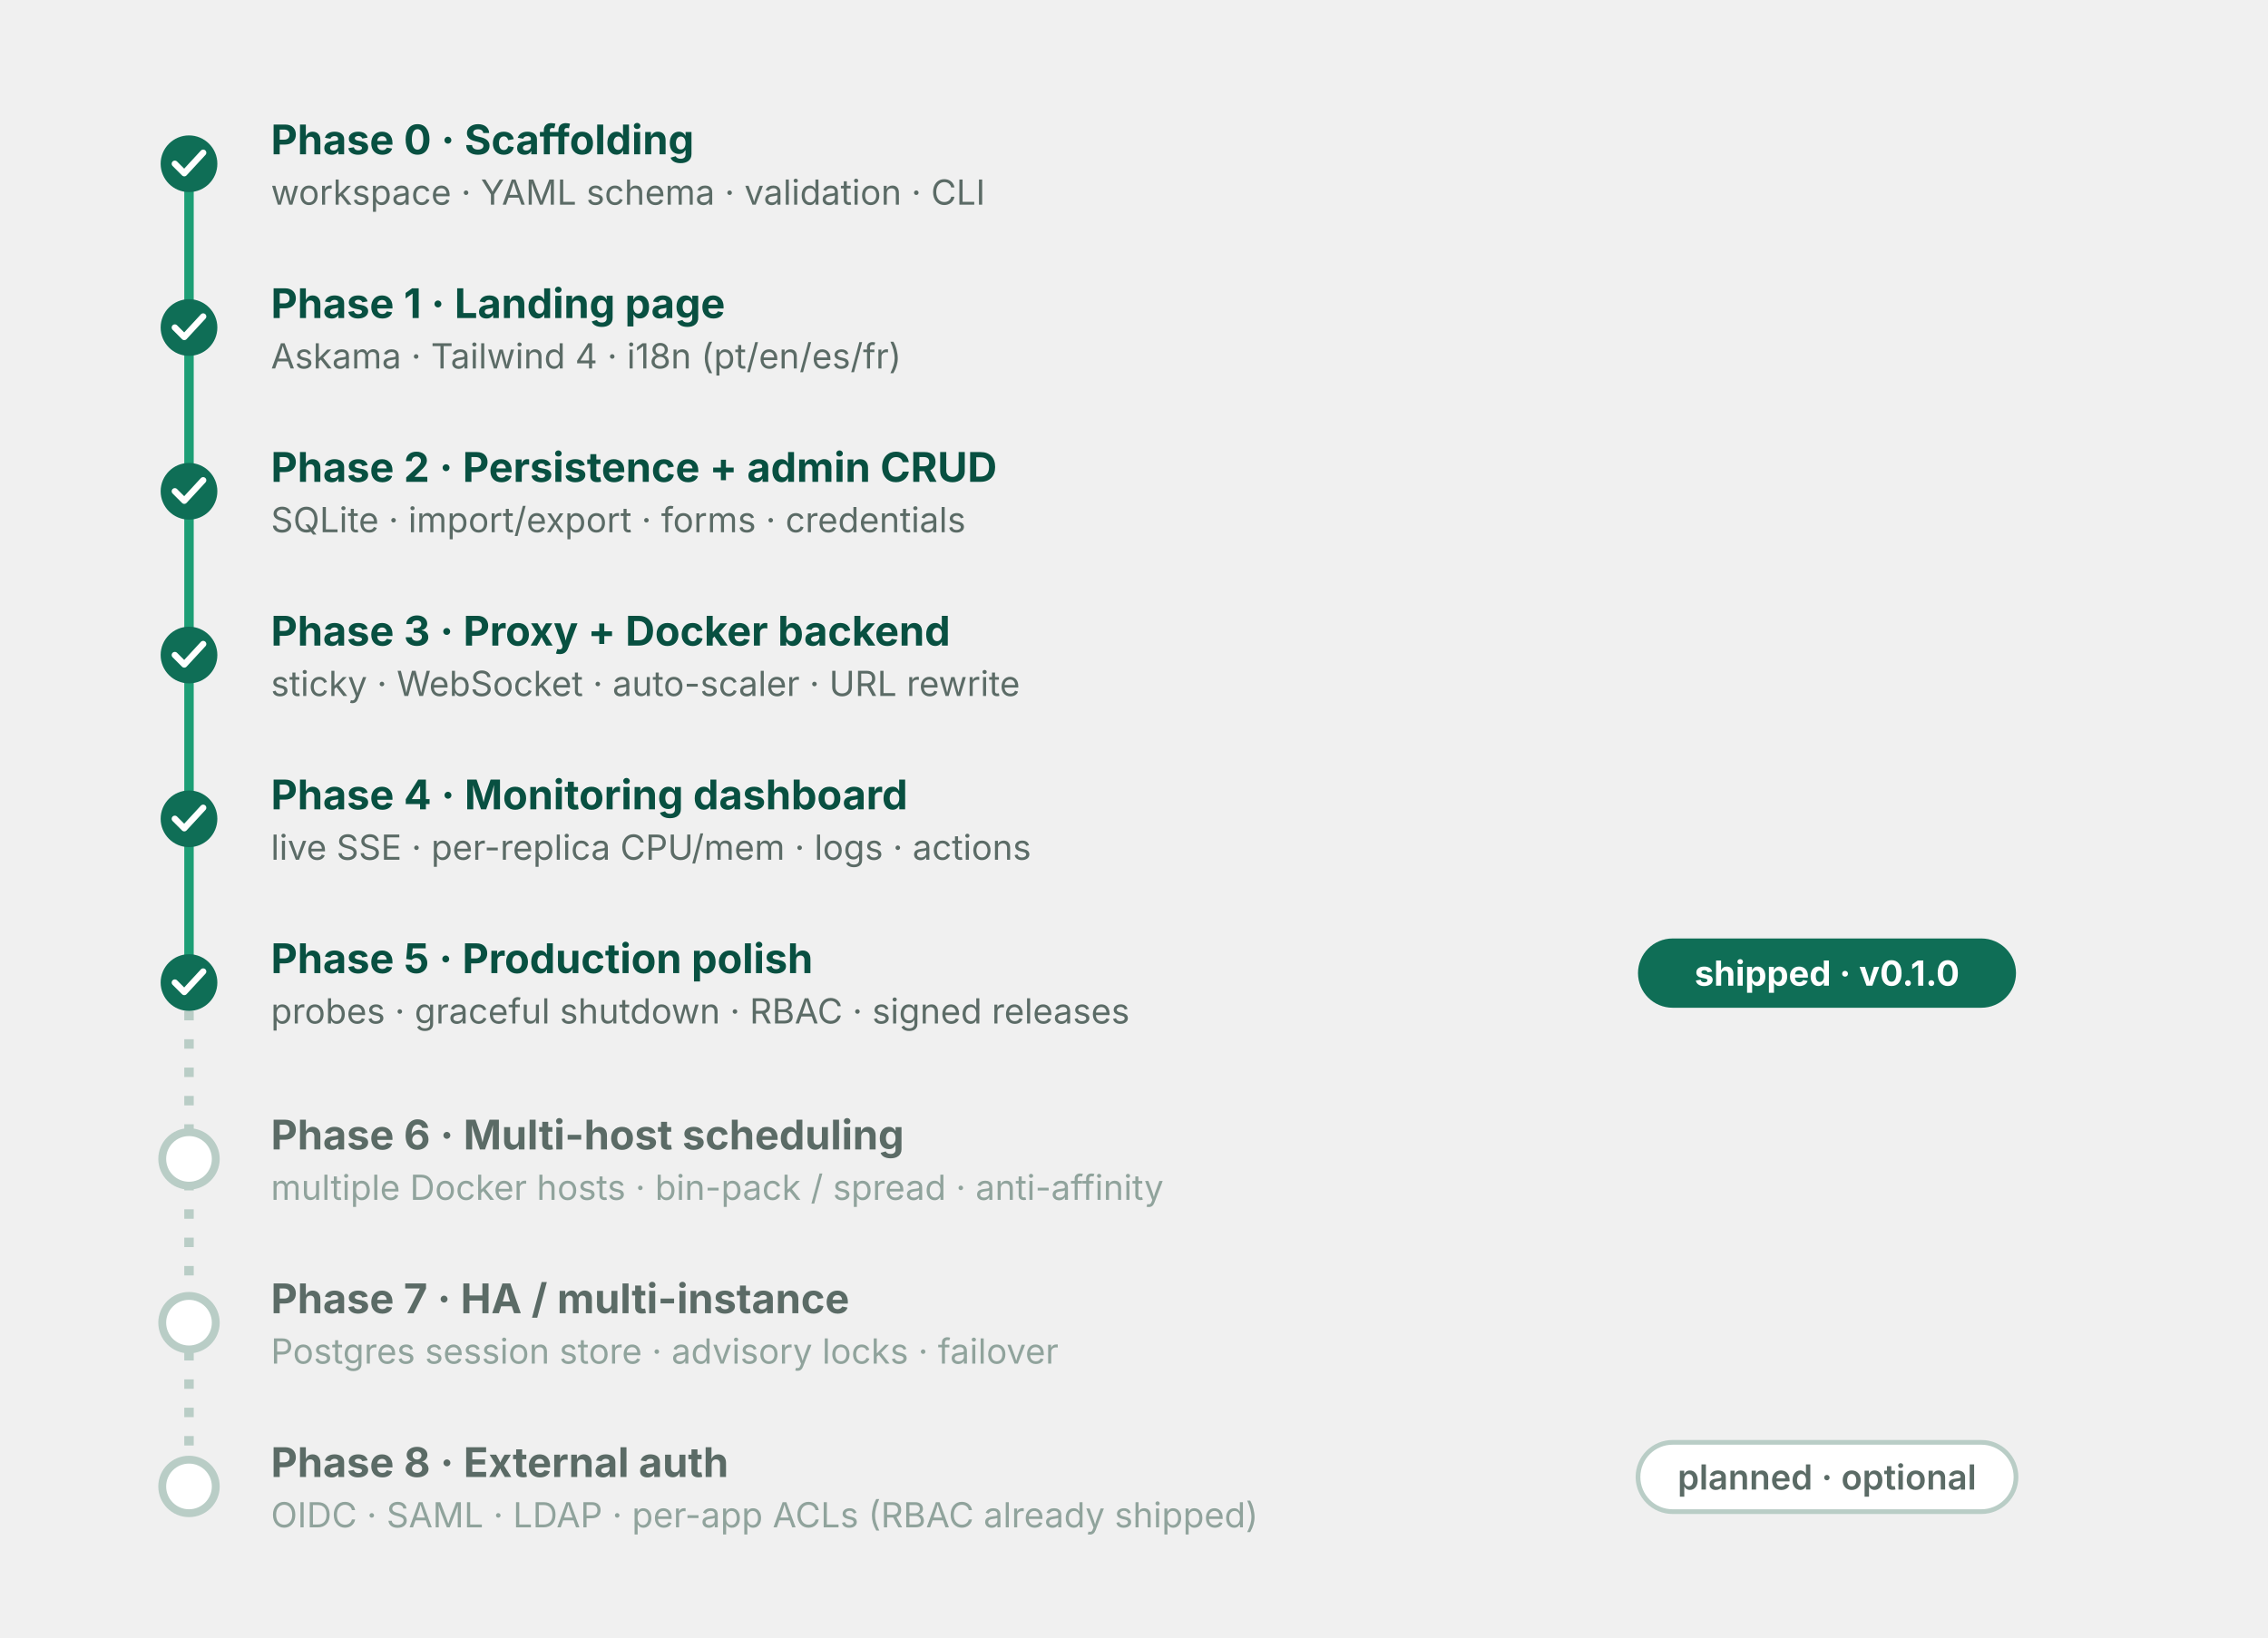
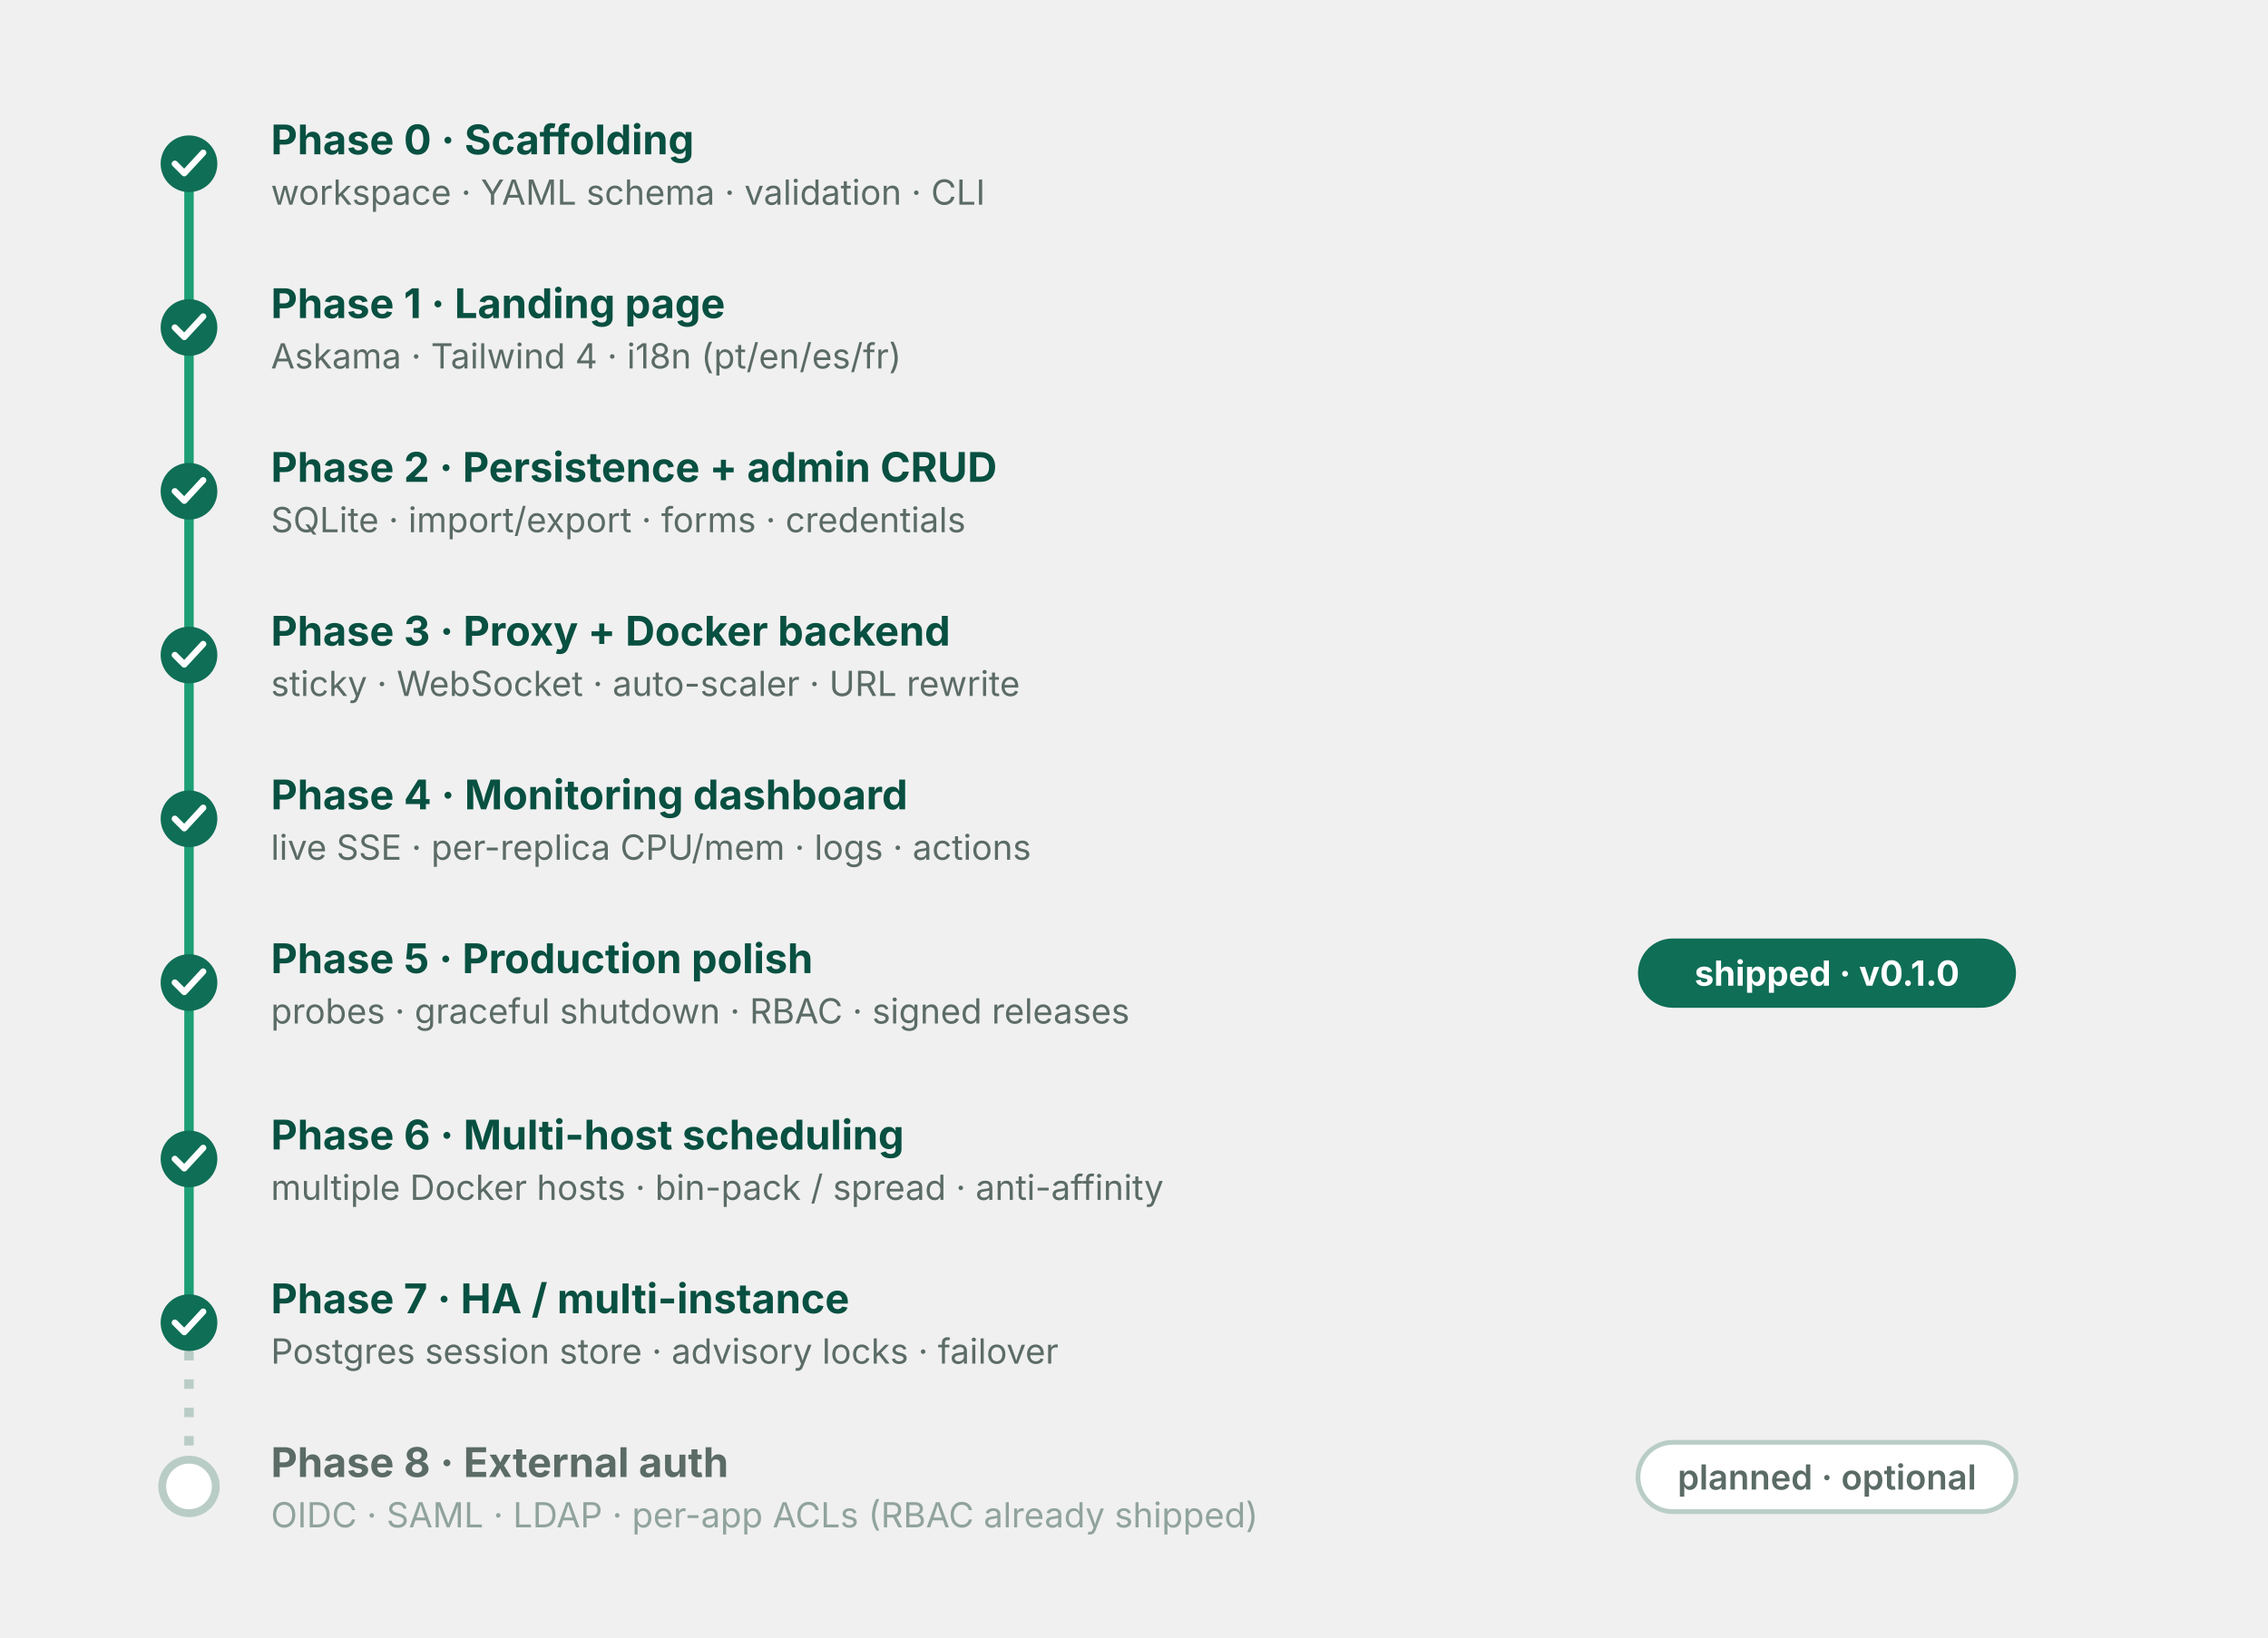
- <svg xmlns="http://www.w3.org/2000/svg" viewBox="0 0 720 520" width="720" height="520" font-family="Jost, Inter, system-ui, -apple-system, sans-serif" role="img" aria-label="Roadmap timeline. Phases 0 through 5 are shipped (scaffolding, landing page, persistence and admin CRUD, proxy and Docker backend, monitoring dashboard, production polish — v0.1.0). Phases 6 to 8 are planned and optional: multi-host scheduling, high availability, and external auth.">
-   <line x1="60" y1="52" x2="60" y2="312" stroke="#1D9E75" stroke-width="3" />
-   <line x1="60" y1="312" x2="60" y2="476" stroke="#B9CDC6" stroke-width="3" stroke-dasharray="3 6" />
+ <svg xmlns="http://www.w3.org/2000/svg" viewBox="0 0 720 520" width="720" height="520" font-family="Jost, Inter, system-ui, -apple-system, sans-serif" role="img" aria-label="Roadmap timeline. Phases 0 through 7 are done: 0 to 5 shipped in v0.1.0 (scaffolding, landing page, persistence and admin CRUD, proxy and Docker backend, monitoring dashboard, production polish); 6 (multi-host scheduling) and 7 (HA / multi-instance) are complete on main. Phase 8 (external auth) is planned and optional.">
+   <line x1="60" y1="52" x2="60" y2="420" stroke="#1D9E75" stroke-width="3" />
+   <line x1="60" y1="420" x2="60" y2="476" stroke="#B9CDC6" stroke-width="3" stroke-dasharray="3 6" />
  <g font-size="13">
    <circle cx="60" cy="52" r="9" fill="#0F6E56" />
    <path d="M55.5,52 l3,3 l6,-6.5" fill="none" stroke="#FFFFFF" stroke-width="2" stroke-linecap="round" stroke-linejoin="round" />
    <text x="86" y="49" font-weight="700" fill="#085041">Phase 0 · Scaffolding</text>
    <text x="86" y="65" font-size="11" fill="#5B6B66">workspace · YAML schema · validation · CLI</text>
    <circle cx="60" cy="104" r="9" fill="#0F6E56" />
    <path d="M55.5,104 l3,3 l6,-6.5" fill="none" stroke="#FFFFFF" stroke-width="2" stroke-linecap="round" stroke-linejoin="round" />
    <text x="86" y="101" font-weight="700" fill="#085041">Phase 1 · Landing page</text>
    <text x="86" y="117" font-size="11" fill="#5B6B66">Askama · Tailwind 4 · i18n (pt/en/es/fr)</text>
    <circle cx="60" cy="156" r="9" fill="#0F6E56" />
    <path d="M55.5,156 l3,3 l6,-6.5" fill="none" stroke="#FFFFFF" stroke-width="2" stroke-linecap="round" stroke-linejoin="round" />
    <text x="86" y="153" font-weight="700" fill="#085041">Phase 2 · Persistence + admin CRUD</text>
    <text x="86" y="169" font-size="11" fill="#5B6B66">SQLite · import/export · forms · credentials</text>
    <circle cx="60" cy="208" r="9" fill="#0F6E56" />
    <path d="M55.5,208 l3,3 l6,-6.5" fill="none" stroke="#FFFFFF" stroke-width="2" stroke-linecap="round" stroke-linejoin="round" />
    <text x="86" y="205" font-weight="700" fill="#085041">Phase 3 · Proxy + Docker backend</text>
    <text x="86" y="221" font-size="11" fill="#5B6B66">sticky · WebSocket · auto-scaler · URL rewrite</text>
    <circle cx="60" cy="260" r="9" fill="#0F6E56" />
    <path d="M55.5,260 l3,3 l6,-6.5" fill="none" stroke="#FFFFFF" stroke-width="2" stroke-linecap="round" stroke-linejoin="round" />
    <text x="86" y="257" font-weight="700" fill="#085041">Phase 4 · Monitoring dashboard</text>
    <text x="86" y="273" font-size="11" fill="#5B6B66">live SSE · per-replica CPU/mem · logs · actions</text>
    <circle cx="60" cy="312" r="9" fill="#0F6E56" />
    <path d="M55.5,312 l3,3 l6,-6.5" fill="none" stroke="#FFFFFF" stroke-width="2" stroke-linecap="round" stroke-linejoin="round" />
    <text x="86" y="309" font-weight="700" fill="#085041">Phase 5 · Production polish</text>
    <text x="86" y="325" font-size="11" fill="#5B6B66">probes · graceful shutdown · RBAC · signed releases</text>
    <rect x="520" y="298" width="120" height="22" rx="11" fill="#0F6E56" />
    <text x="580" y="313" text-anchor="middle" font-size="11" font-weight="700" fill="#FFFFFF">shipped · v0.1.0</text>
  </g>
  <g font-size="13">
-     <circle cx="60" cy="368" r="8.5" fill="#FFFFFF" stroke="#B9CDC6" stroke-width="2.5" />
-     <text x="86" y="365" font-weight="700" fill="#5B6B66">Phase 6 · Multi-host scheduling</text>
-     <text x="86" y="381" font-size="11" fill="#90A39C">multiple Docker hosts · bin-pack / spread · anti-affinity</text>
-     <circle cx="60" cy="420" r="8.5" fill="#FFFFFF" stroke="#B9CDC6" stroke-width="2.5" />
-     <text x="86" y="417" font-weight="700" fill="#5B6B66">Phase 7 · HA / multi-instance</text>
-     <text x="86" y="433" font-size="11" fill="#90A39C">Postgres session store · advisory locks · failover</text>
+     <circle cx="60" cy="368" r="9" fill="#0F6E56" />
+     <path d="M55.5,368 l3,3 l6,-6.5" fill="none" stroke="#FFFFFF" stroke-width="2" stroke-linecap="round" stroke-linejoin="round" />
+     <text x="86" y="365" font-weight="700" fill="#085041">Phase 6 · Multi-host scheduling</text>
+     <text x="86" y="381" font-size="11" fill="#5B6B66">multiple Docker hosts · bin-pack / spread · anti-affinity</text>
+     <circle cx="60" cy="420" r="9" fill="#0F6E56" />
+     <path d="M55.5,420 l3,3 l6,-6.5" fill="none" stroke="#FFFFFF" stroke-width="2" stroke-linecap="round" stroke-linejoin="round" />
+     <text x="86" y="417" font-weight="700" fill="#085041">Phase 7 · HA / multi-instance</text>
+     <text x="86" y="433" font-size="11" fill="#5B6B66">Postgres session store · advisory locks · failover</text>
    <circle cx="60" cy="472" r="8.5" fill="#FFFFFF" stroke="#B9CDC6" stroke-width="2.5" />
    <text x="86" y="469" font-weight="700" fill="#5B6B66">Phase 8 · External auth</text>
    <text x="86" y="485" font-size="11" fill="#90A39C">OIDC · SAML · LDAP · per-app ACLs (RBAC already shipped)</text>
    <rect x="520" y="458" width="120" height="22" rx="11" fill="#FFFFFF" stroke="#B9CDC6" stroke-width="1.5" />
    <text x="580" y="473" text-anchor="middle" font-size="11" font-weight="600" fill="#5B6B66">planned · optional</text>
  </g>
</svg>
